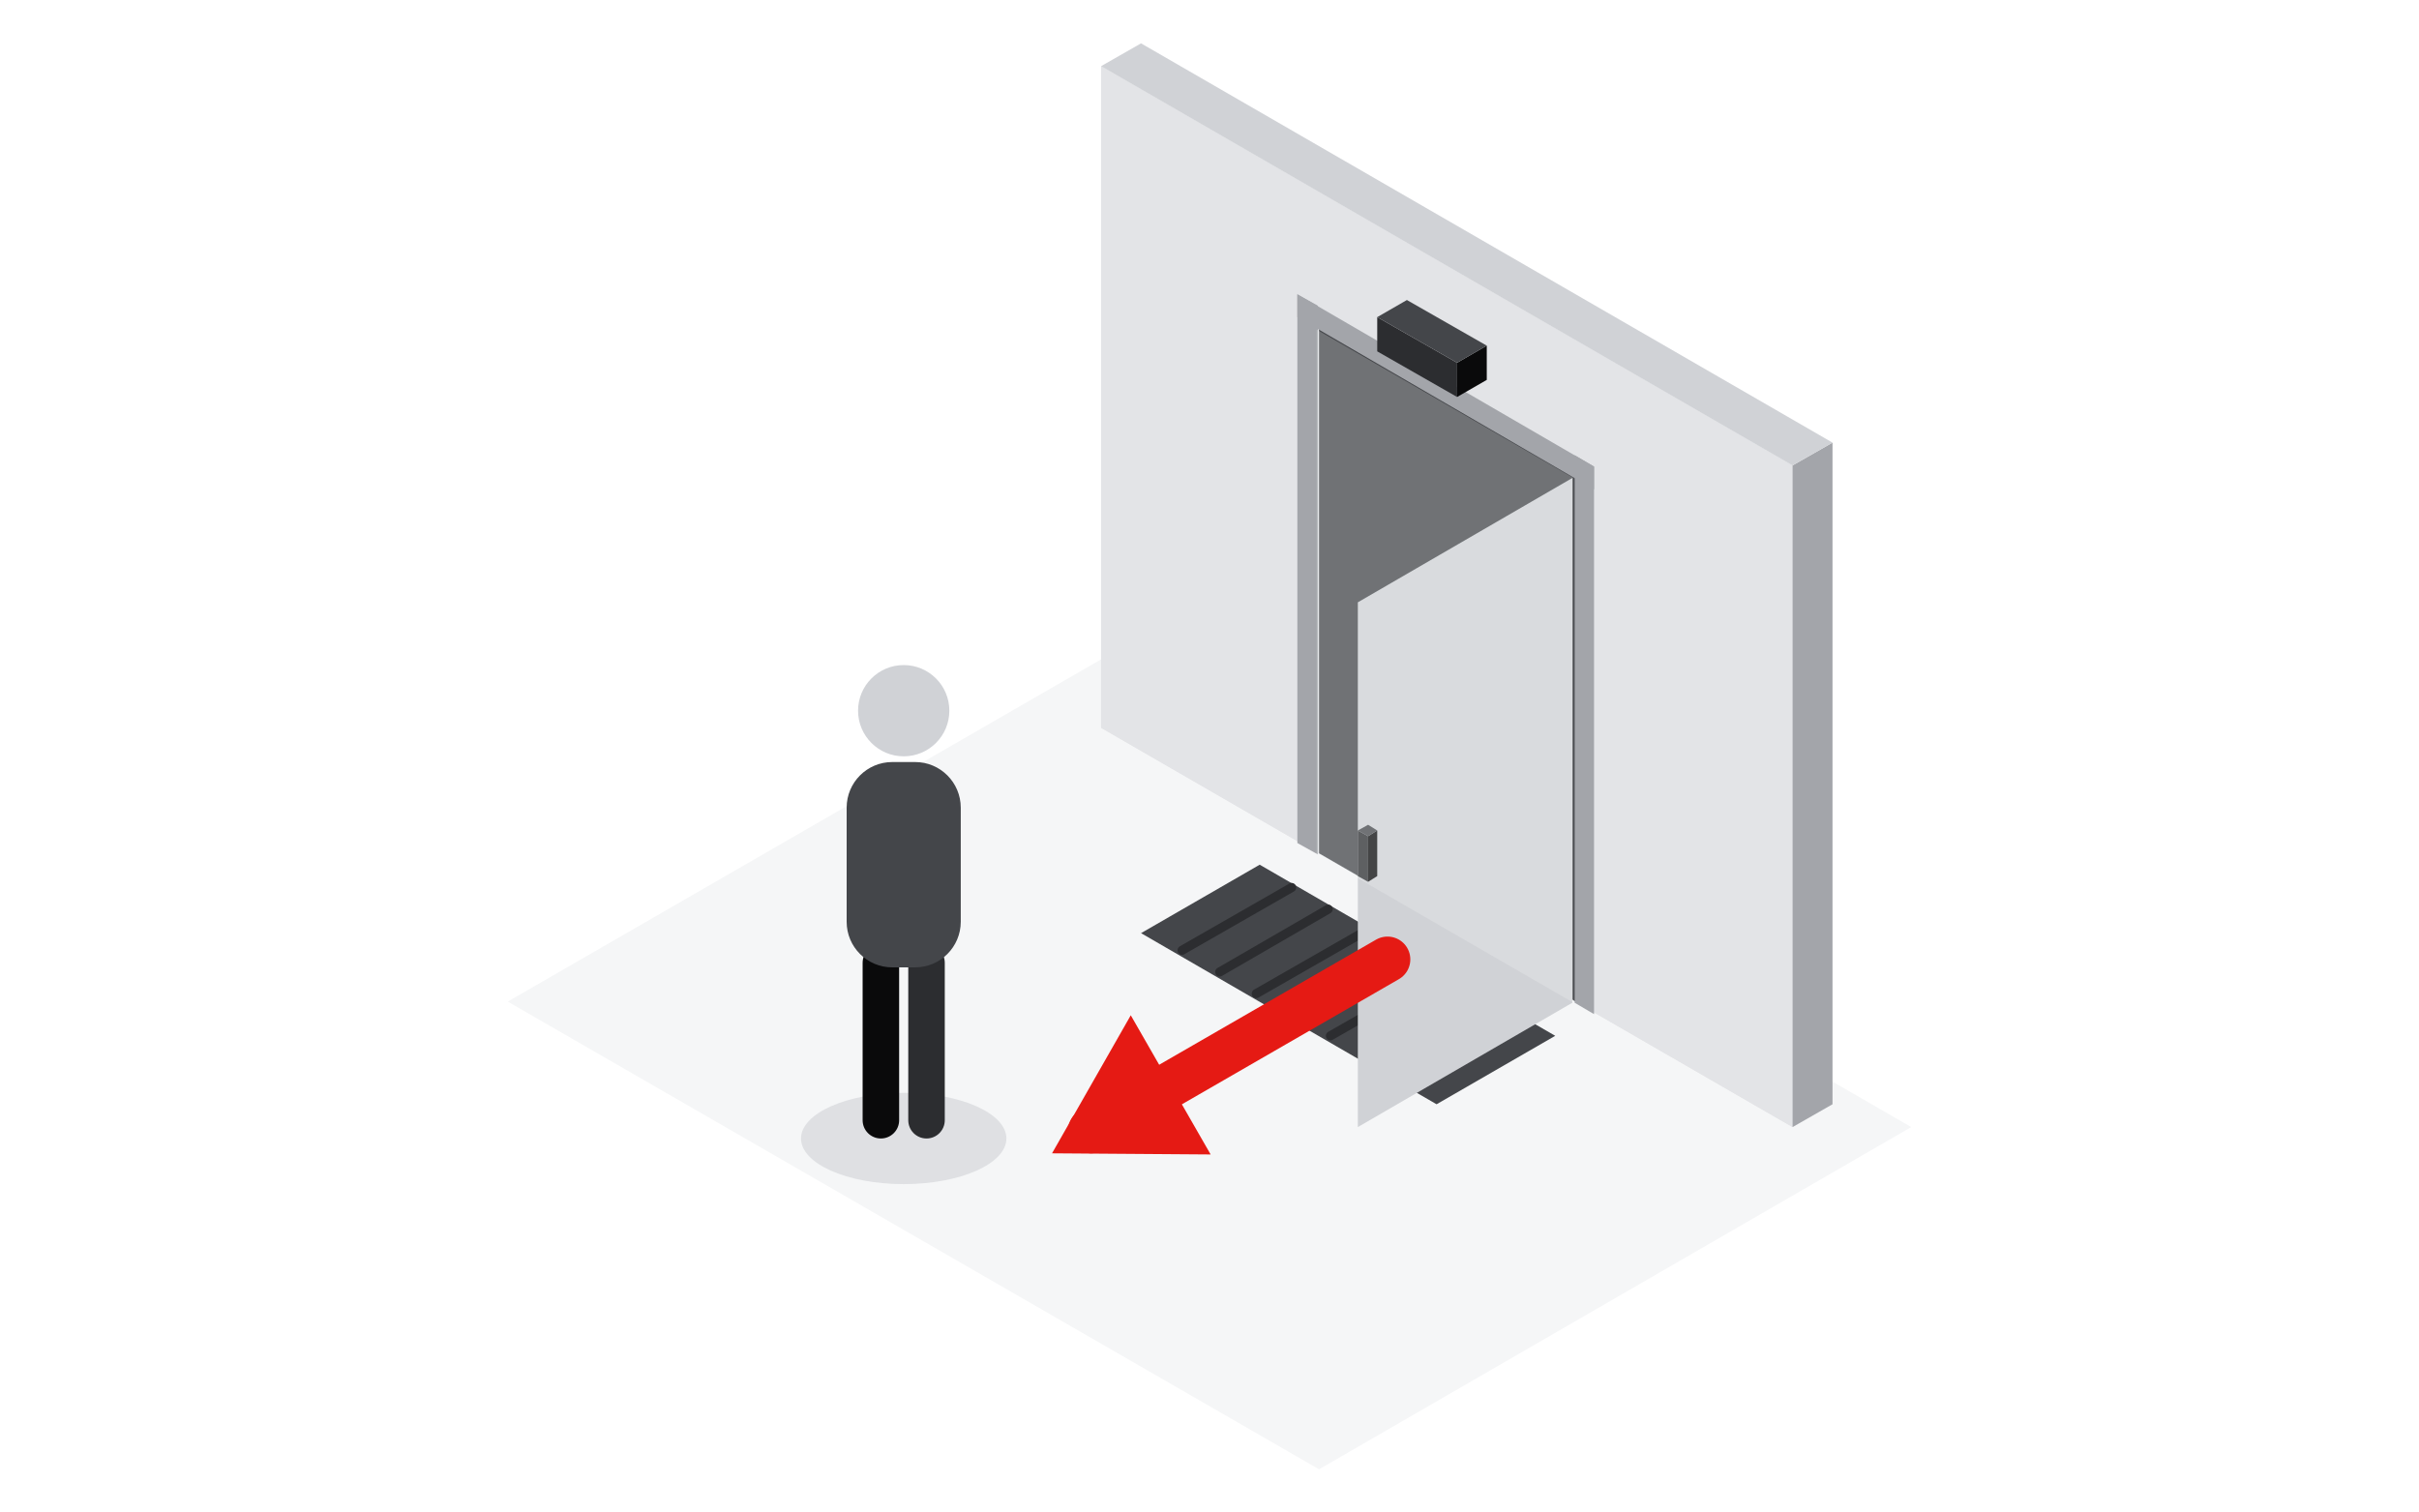
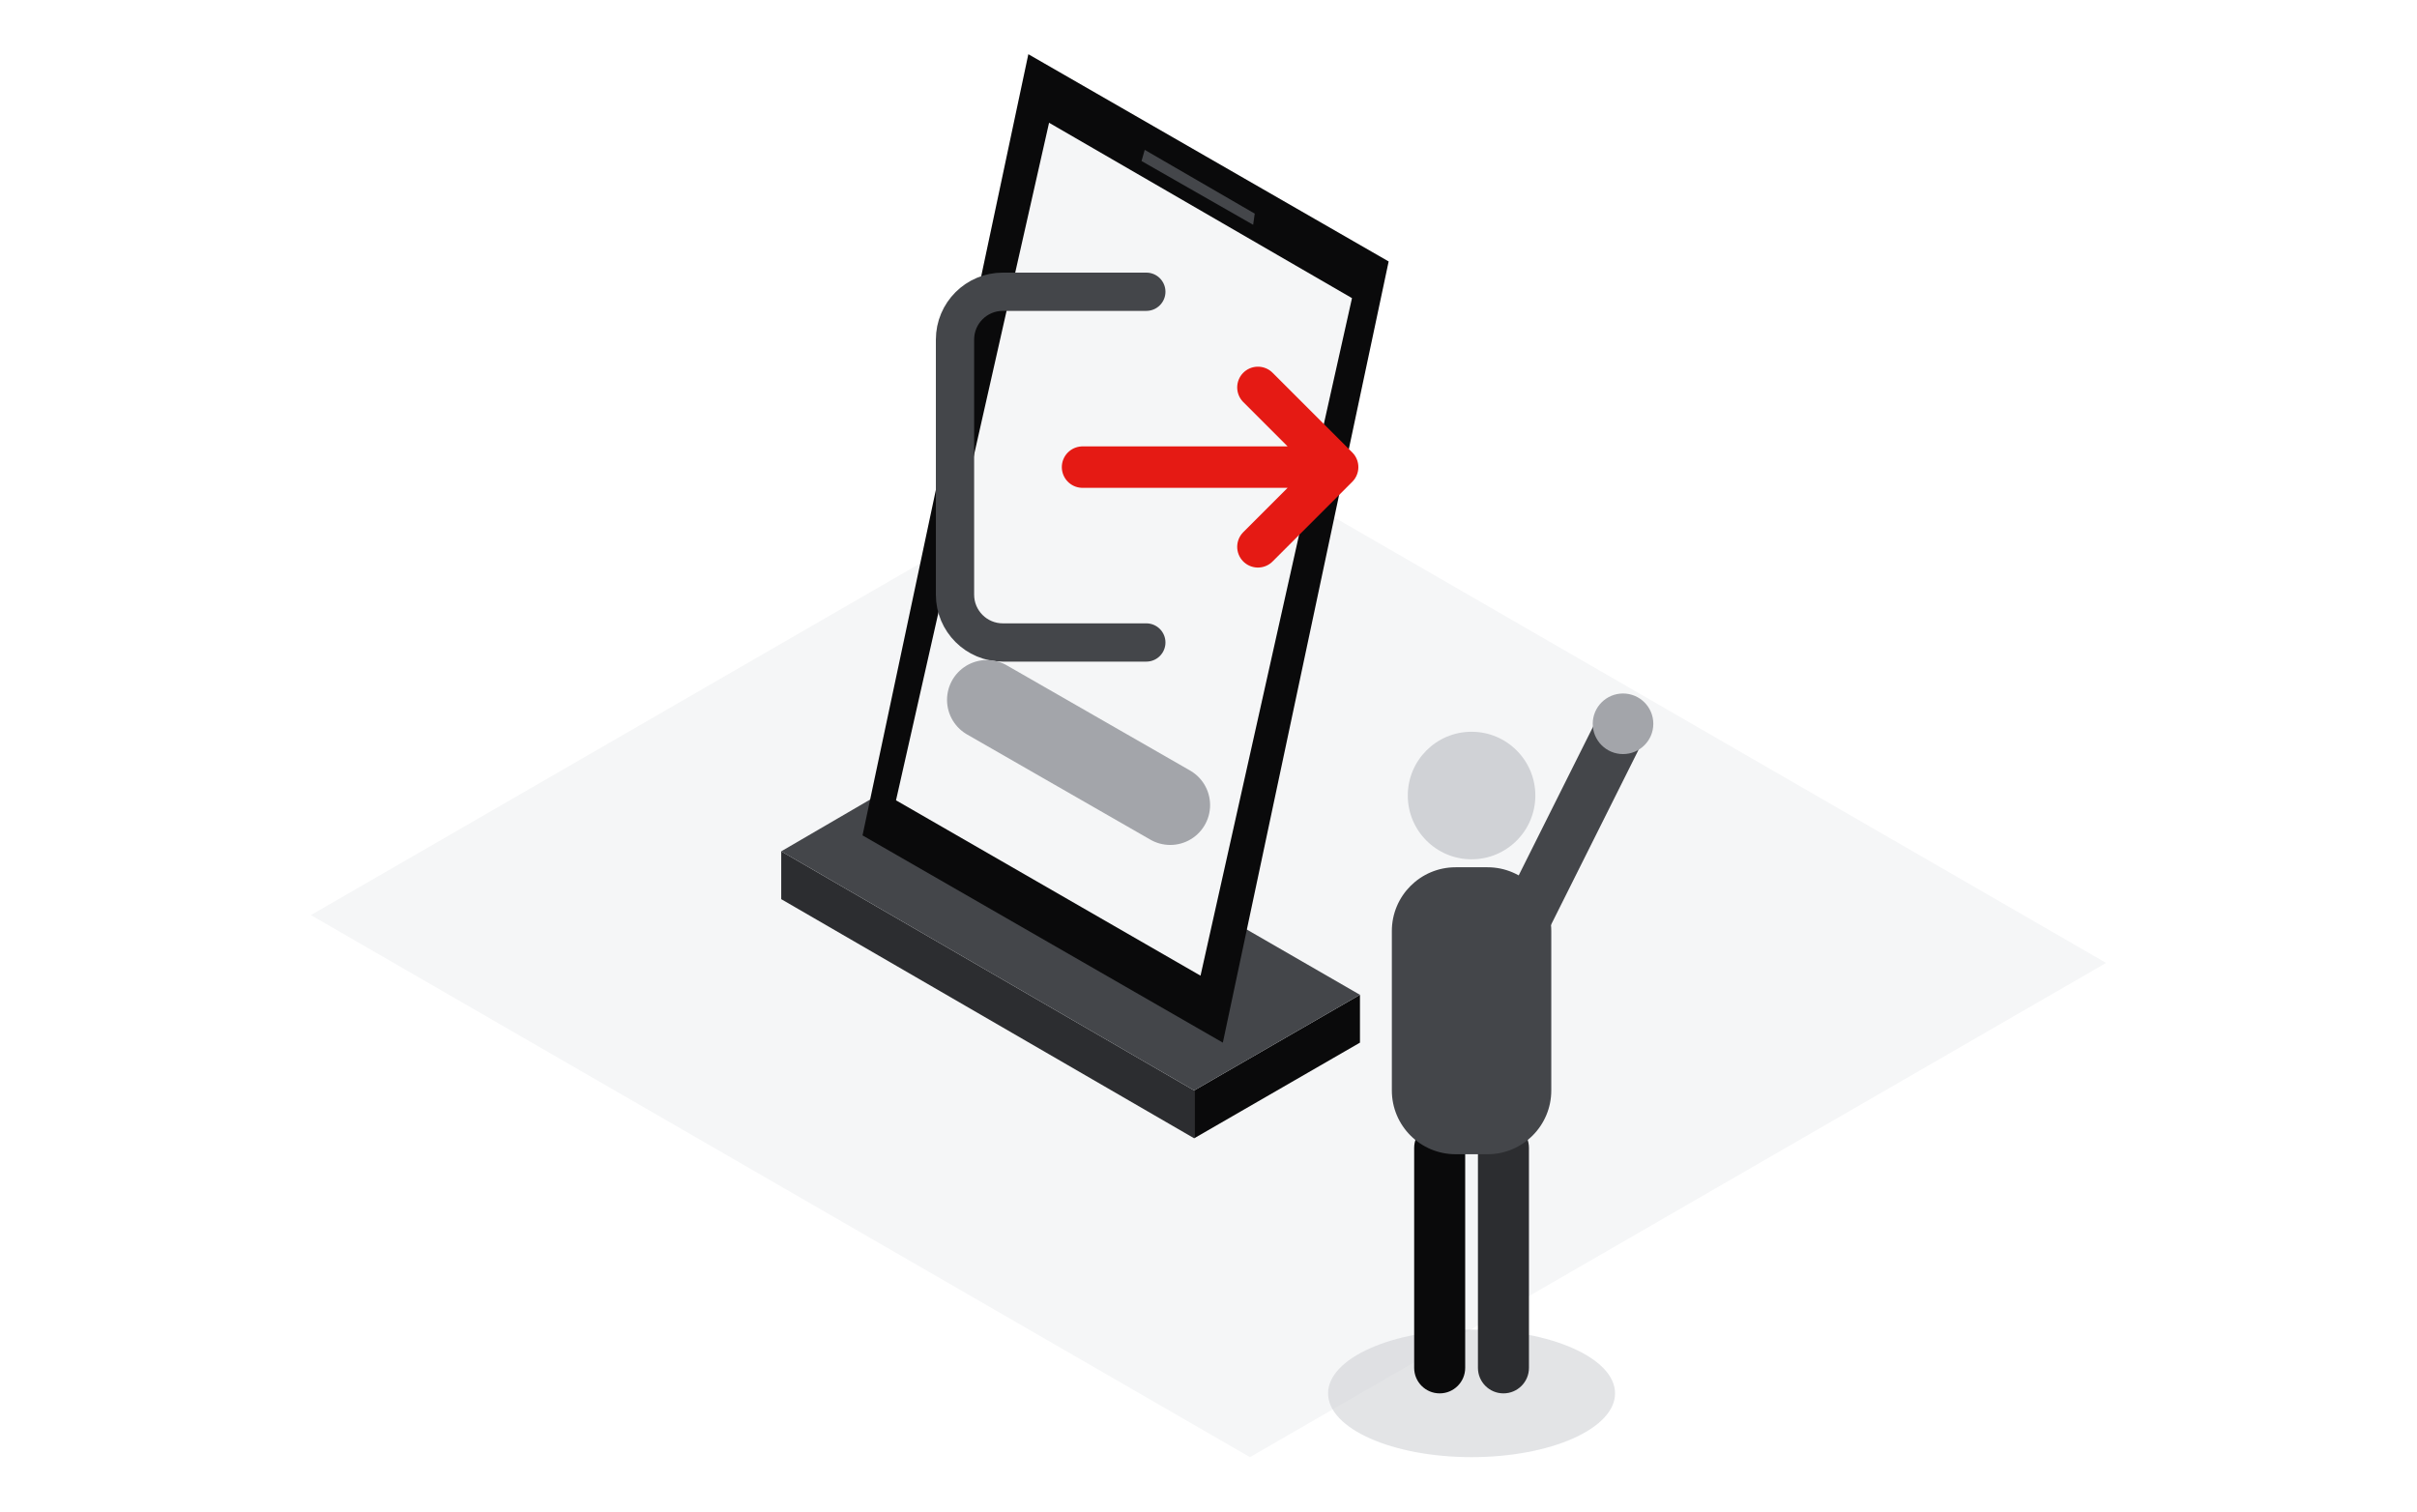
- <svg xmlns="http://www.w3.org/2000/svg" viewBox="-96.5 -63.8 212.0 132.5">
-   <polygon points="0.0,-6.0 71.0,35.0 19.1,65.0 -52.0,24.0" fill="#F5F6F7" />
-   <polygon points="0.0,0.0 60.6,35.0 60.6,-23.0 0.0,-58.0" fill="#E3E4E7" />
-   <polygon points="0.0,0.0 60.6,35.0 60.6,-23.0 0.0,-58.0" fill="#E3E4E7" />
-   <polygon points="64.1,33.0 60.6,35.0 60.6,-23.0 64.1,-25.0" fill="#A3A5AA" />
-   <polygon points="3.5,-60.0 64.1,-25.0 60.6,-23.0 0.0,-58.0" fill="#D0D2D6" />
-   <polygon points="19.1,11.0 41.6,24.0 41.6,-22.0 19.1,-35.0" fill="#44464A" />
-   <polygon points="17.2,10.1 19.0,11.1 19.0,-37.0 17.2,-38.0" fill="#A3A5AA" />
-   <polygon points="41.5,24.1 43.2,25.1 43.2,-22.9 41.5,-23.9" fill="#A3A5AA" />
-   <polygon points="17.2,-36.0 43.2,-20.9 43.2,-22.9 17.2,-38.0" fill="#A3A5AA" />
-   <polygon points="24.2,-33.0 31.2,-29.0 31.2,-32.0 24.2,-36.0" fill="#2C2D30" />
-   <polygon points="33.8,-30.5 31.2,-29.0 31.2,-32.0 33.8,-33.5" fill="#0A0A0B" />
-   <polygon points="26.8,-37.5 33.8,-33.5 31.2,-32.0 24.2,-36.0" fill="#44464A" />
-   <polygon points="13.9,12.0 39.8,27.0 29.4,33.0 3.5,18.0" fill="#44464A" />
-   <line x1="16.7" y1="14.0" x2="7.1" y2="19.5" stroke="#2C2D30" stroke-width="0.8" stroke-linecap="round" />
-   <line x1="19.9" y1="15.9" x2="10.4" y2="21.4" stroke="#2C2D30" stroke-width="0.8" stroke-linecap="round" />
-   <line x1="23.2" y1="17.8" x2="13.6" y2="23.3" stroke="#2C2D30" stroke-width="0.8" stroke-linecap="round" />
-   <line x1="26.4" y1="19.6" x2="16.9" y2="25.1" stroke="#2C2D30" stroke-width="0.8" stroke-linecap="round" />
-   <line x1="29.7" y1="21.5" x2="20.1" y2="27.0" stroke="#2C2D30" stroke-width="0.8" stroke-linecap="round" />
-   <line x1="32.9" y1="23.4" x2="23.4" y2="28.9" stroke="#2C2D30" stroke-width="0.8" stroke-linecap="round" />
-   <line x1="36.2" y1="25.3" x2="26.6" y2="30.8" stroke="#2C2D30" stroke-width="0.8" stroke-linecap="round" />
-   <polygon points="41.3,24.1 22.5,35.0 22.5,-11.0 41.3,-21.9" fill="#D0D2D6" />
-   <polygon points="41.3,24.1 22.9,35.2 22.9,-10.8 41.3,-21.9" fill="#A3A5AA" opacity=".0" />
-   <polygon points="22.5,13.0 23.4,13.5 23.4,9.5 22.5,9.0" fill="#2C2D30" />
-   <polygon points="24.2,13.0 23.4,13.5 23.4,9.5 24.2,9.0" fill="#0A0A0B" />
-   <polygon points="23.4,8.5 24.2,9.0 23.4,9.5 22.5,9.0" fill="#44464A" />
-   <polygon points="18.9,11.1 41.4,24.1 41.4,-21.9 18.9,-34.9" fill="#F5F6F7" opacity=".25" />
-   <path d="M25.1,20.3 L-0.9,35.3" stroke="#E51A14" stroke-width="4" fill="none" stroke-linecap="round" stroke-linejoin="round" />
-   <path d="M-4.3,37.3 L9.6,37.4 L2.6,25.2Z" fill="#E51A14" />
-   <ellipse cx="-17.3" cy="36.0" rx="9.0" ry="4.0" fill="#D0D2D6" opacity=".6" />
-   <rect x="-20.9" y="19.0" width="3.2" height="17.0" rx="1.6" fill="#0A0A0B" />
-   <rect x="-16.9" y="19.0" width="3.2" height="17.0" rx="1.6" fill="#2C2D30" />
-   <rect x="-22.3" y="3.0" width="10.0" height="18.0" rx="4.0" fill="#44464A" />
-   <circle cx="-17.3" cy="-1.5" r="4.0" fill="#D0D2D6" />
+ <svg xmlns="http://www.w3.org/2000/svg" viewBox="-73.2 -36.4 151.6 94.8">
+   <polygon points="0,-10 58.9,24 5.2,55 -53.7,21" fill="#F5F6F7" />
+   <polygon points="-24.2,20 1.7,35 1.7,32 -24.2,17" fill="#2C2D30" />
+   <polygon points="12.1,29 1.7,35 1.7,32 12.1,26" fill="#0A0A0B" />
+   <polygon points="-13.9,11 12.1,26 1.7,32 -24.2,17" fill="#44464A" />
+   <polygon points="-19.1,16 3.5,29 13.9,-20 -8.7,-33" fill="#0A0A0B" />
+   <polygon points="-17,13.8 2.1,24.8 11.6,-17.7 -7.4,-28.7" fill="#F5F6F7" />
+   <polygon points="-1.6,-26.3 5.4,-22.3 5.5,-23 -1.4,-27" fill="#44464A" />
+   <path d="M-1.3,-18.1 h-9 a3,3 0 0 0 -3,3 v16 a3,3 0 0 0 3,3 h9" stroke="#44464A" stroke-width="2.4" fill="none" stroke-linecap="round" stroke-linejoin="round" />
+   <path d="M-5.3,-7.1 h16 m-5,-5 l5,5 l-5,5" stroke="#E51A14" stroke-width="2.6" fill="none" stroke-linecap="round" stroke-linejoin="round" />
+   <line x1="-11.3" y1="7.5" x2="0.2" y2="14.1" stroke="#A3A5AA" stroke-width="5" stroke-linecap="round" />
+   <ellipse cx="19.1" cy="51" rx="9" ry="4" fill="#D0D2D6" opacity=".6" />
+   <rect x="15.5" y="34" width="3.2" height="17" rx="1.6" fill="#0A0A0B" />
+   <rect x="19.5" y="34" width="3.2" height="17" rx="1.6" fill="#2C2D30" />
+   <rect x="14.1" y="18" width="10" height="18" rx="4" fill="#44464A" />
+   <path d="M22.6,21 L28.6,9" stroke="#44464A" stroke-width="3.2" stroke-linecap="round" />
+   <circle cx="28.6" cy="9" r="1.9" fill="#A3A5AA" />
+   <circle cx="19.1" cy="13.5" r="4" fill="#D0D2D6" />
</svg>
